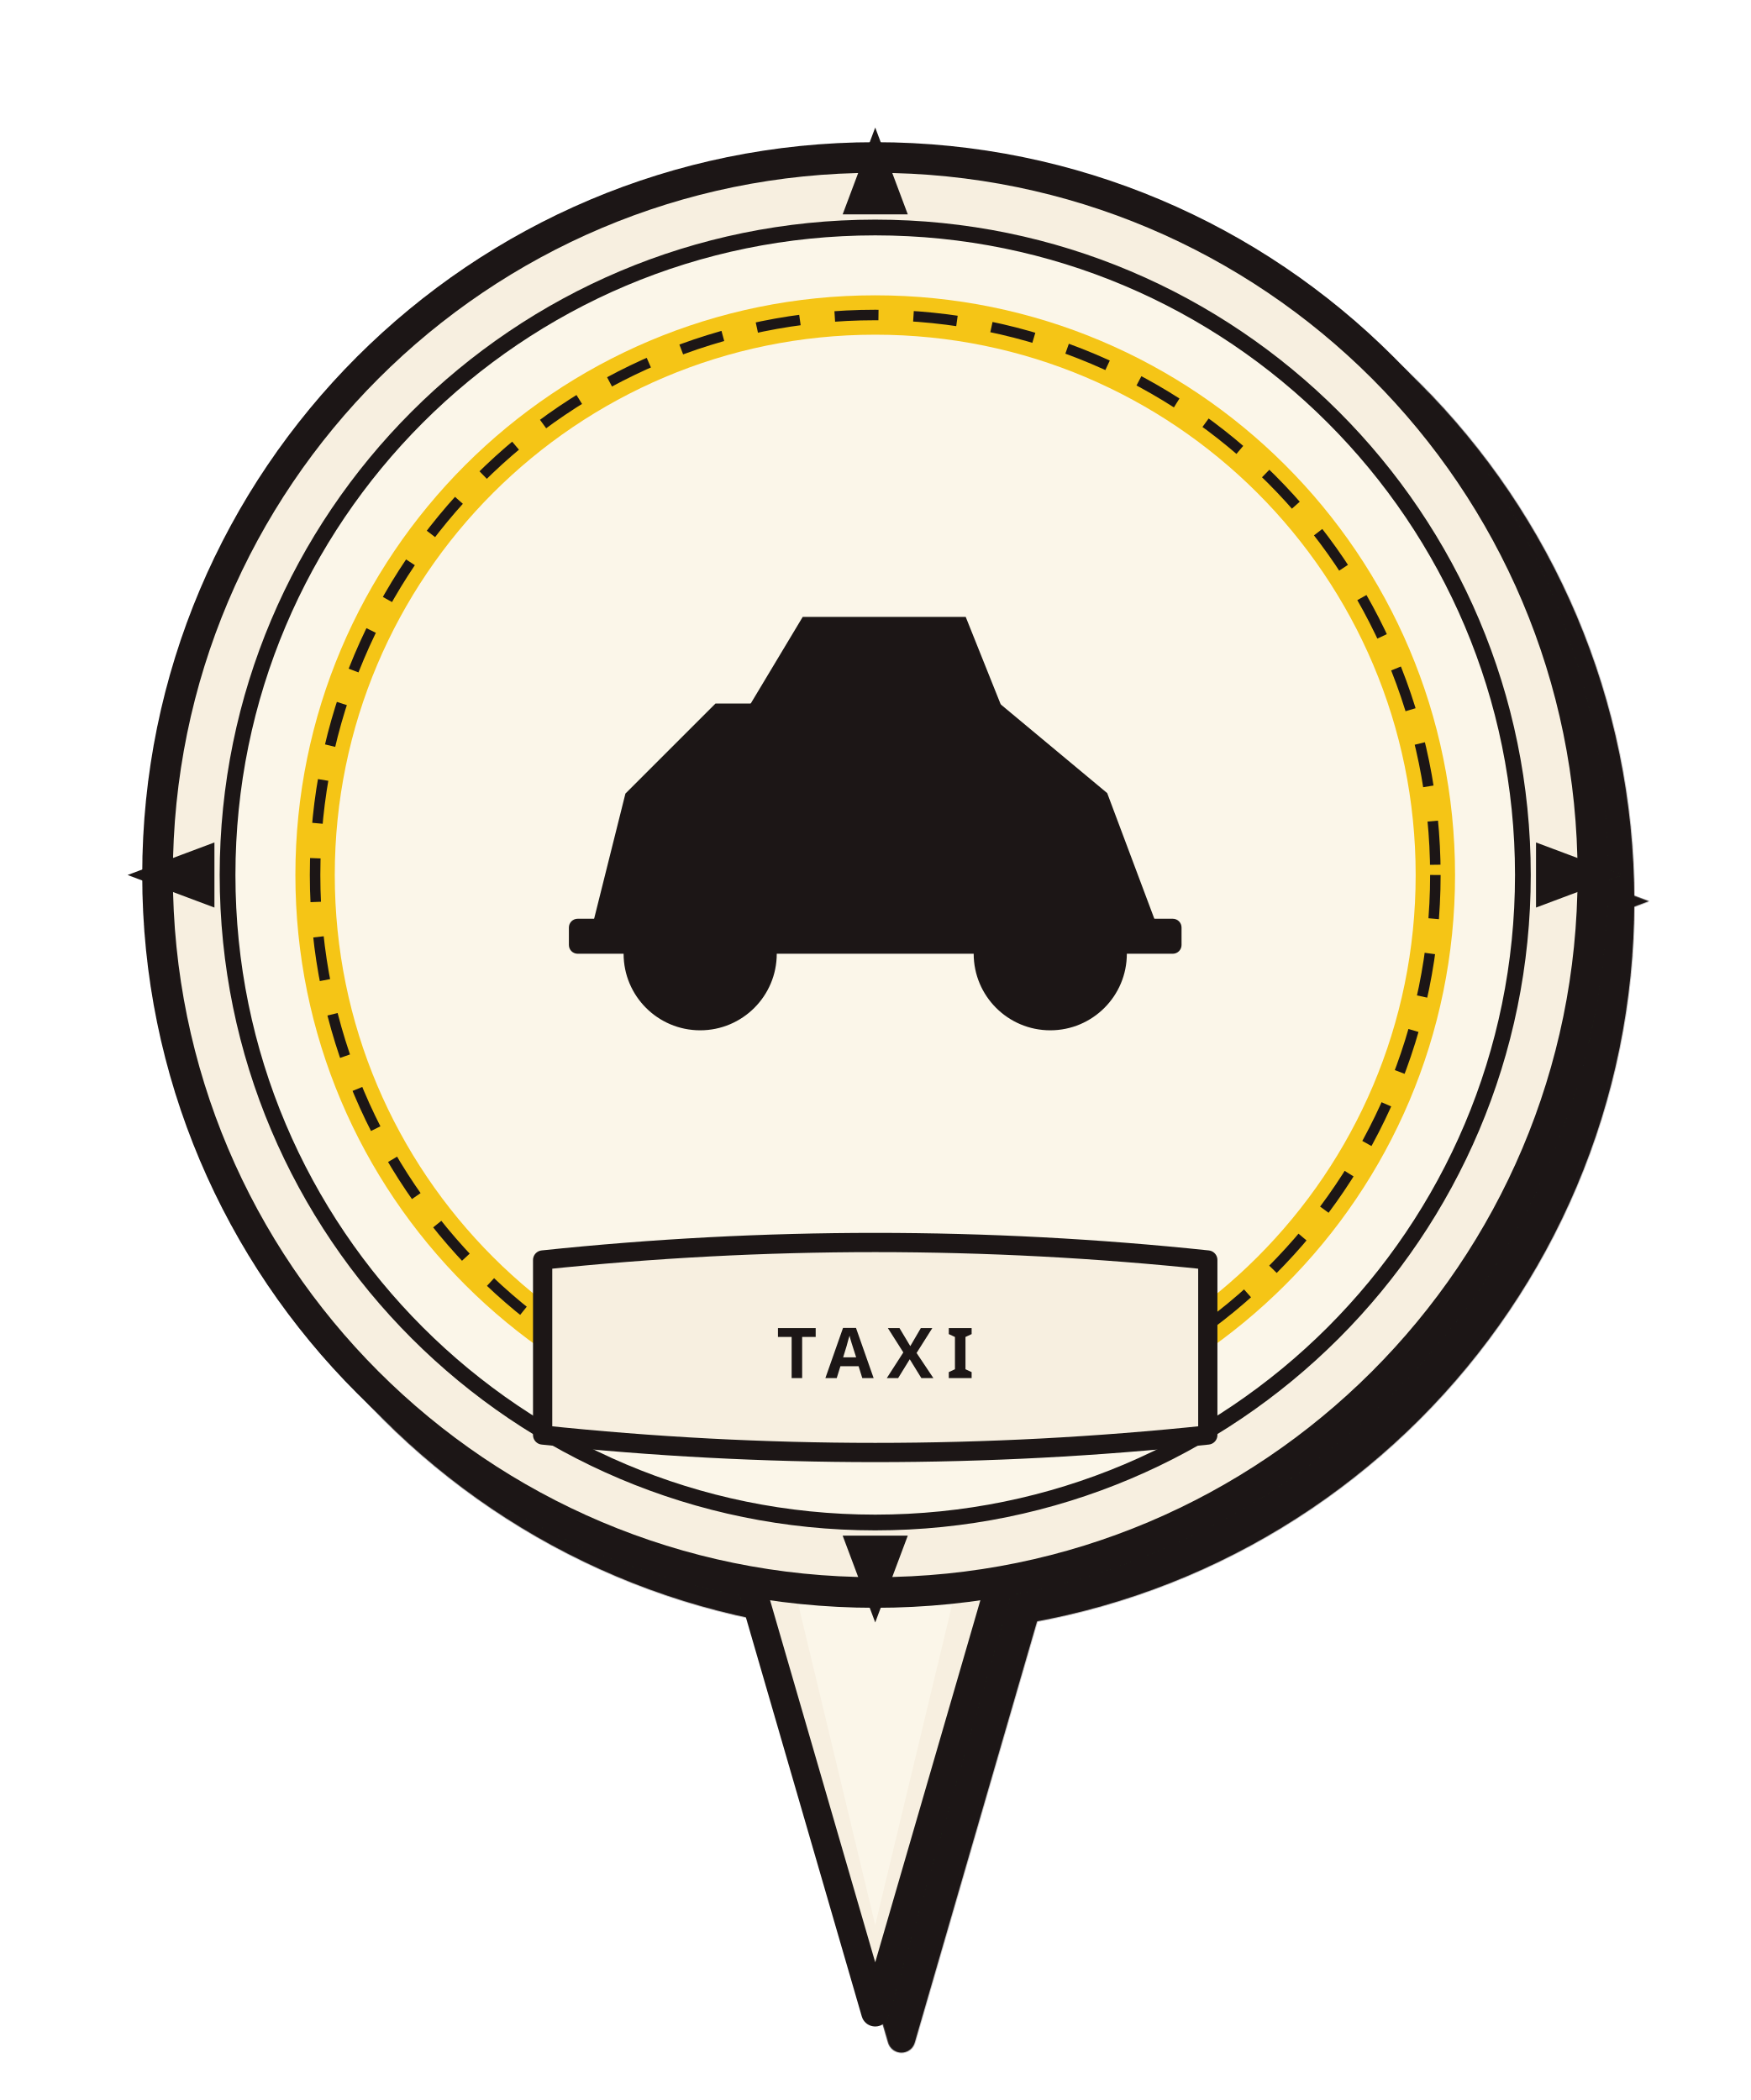
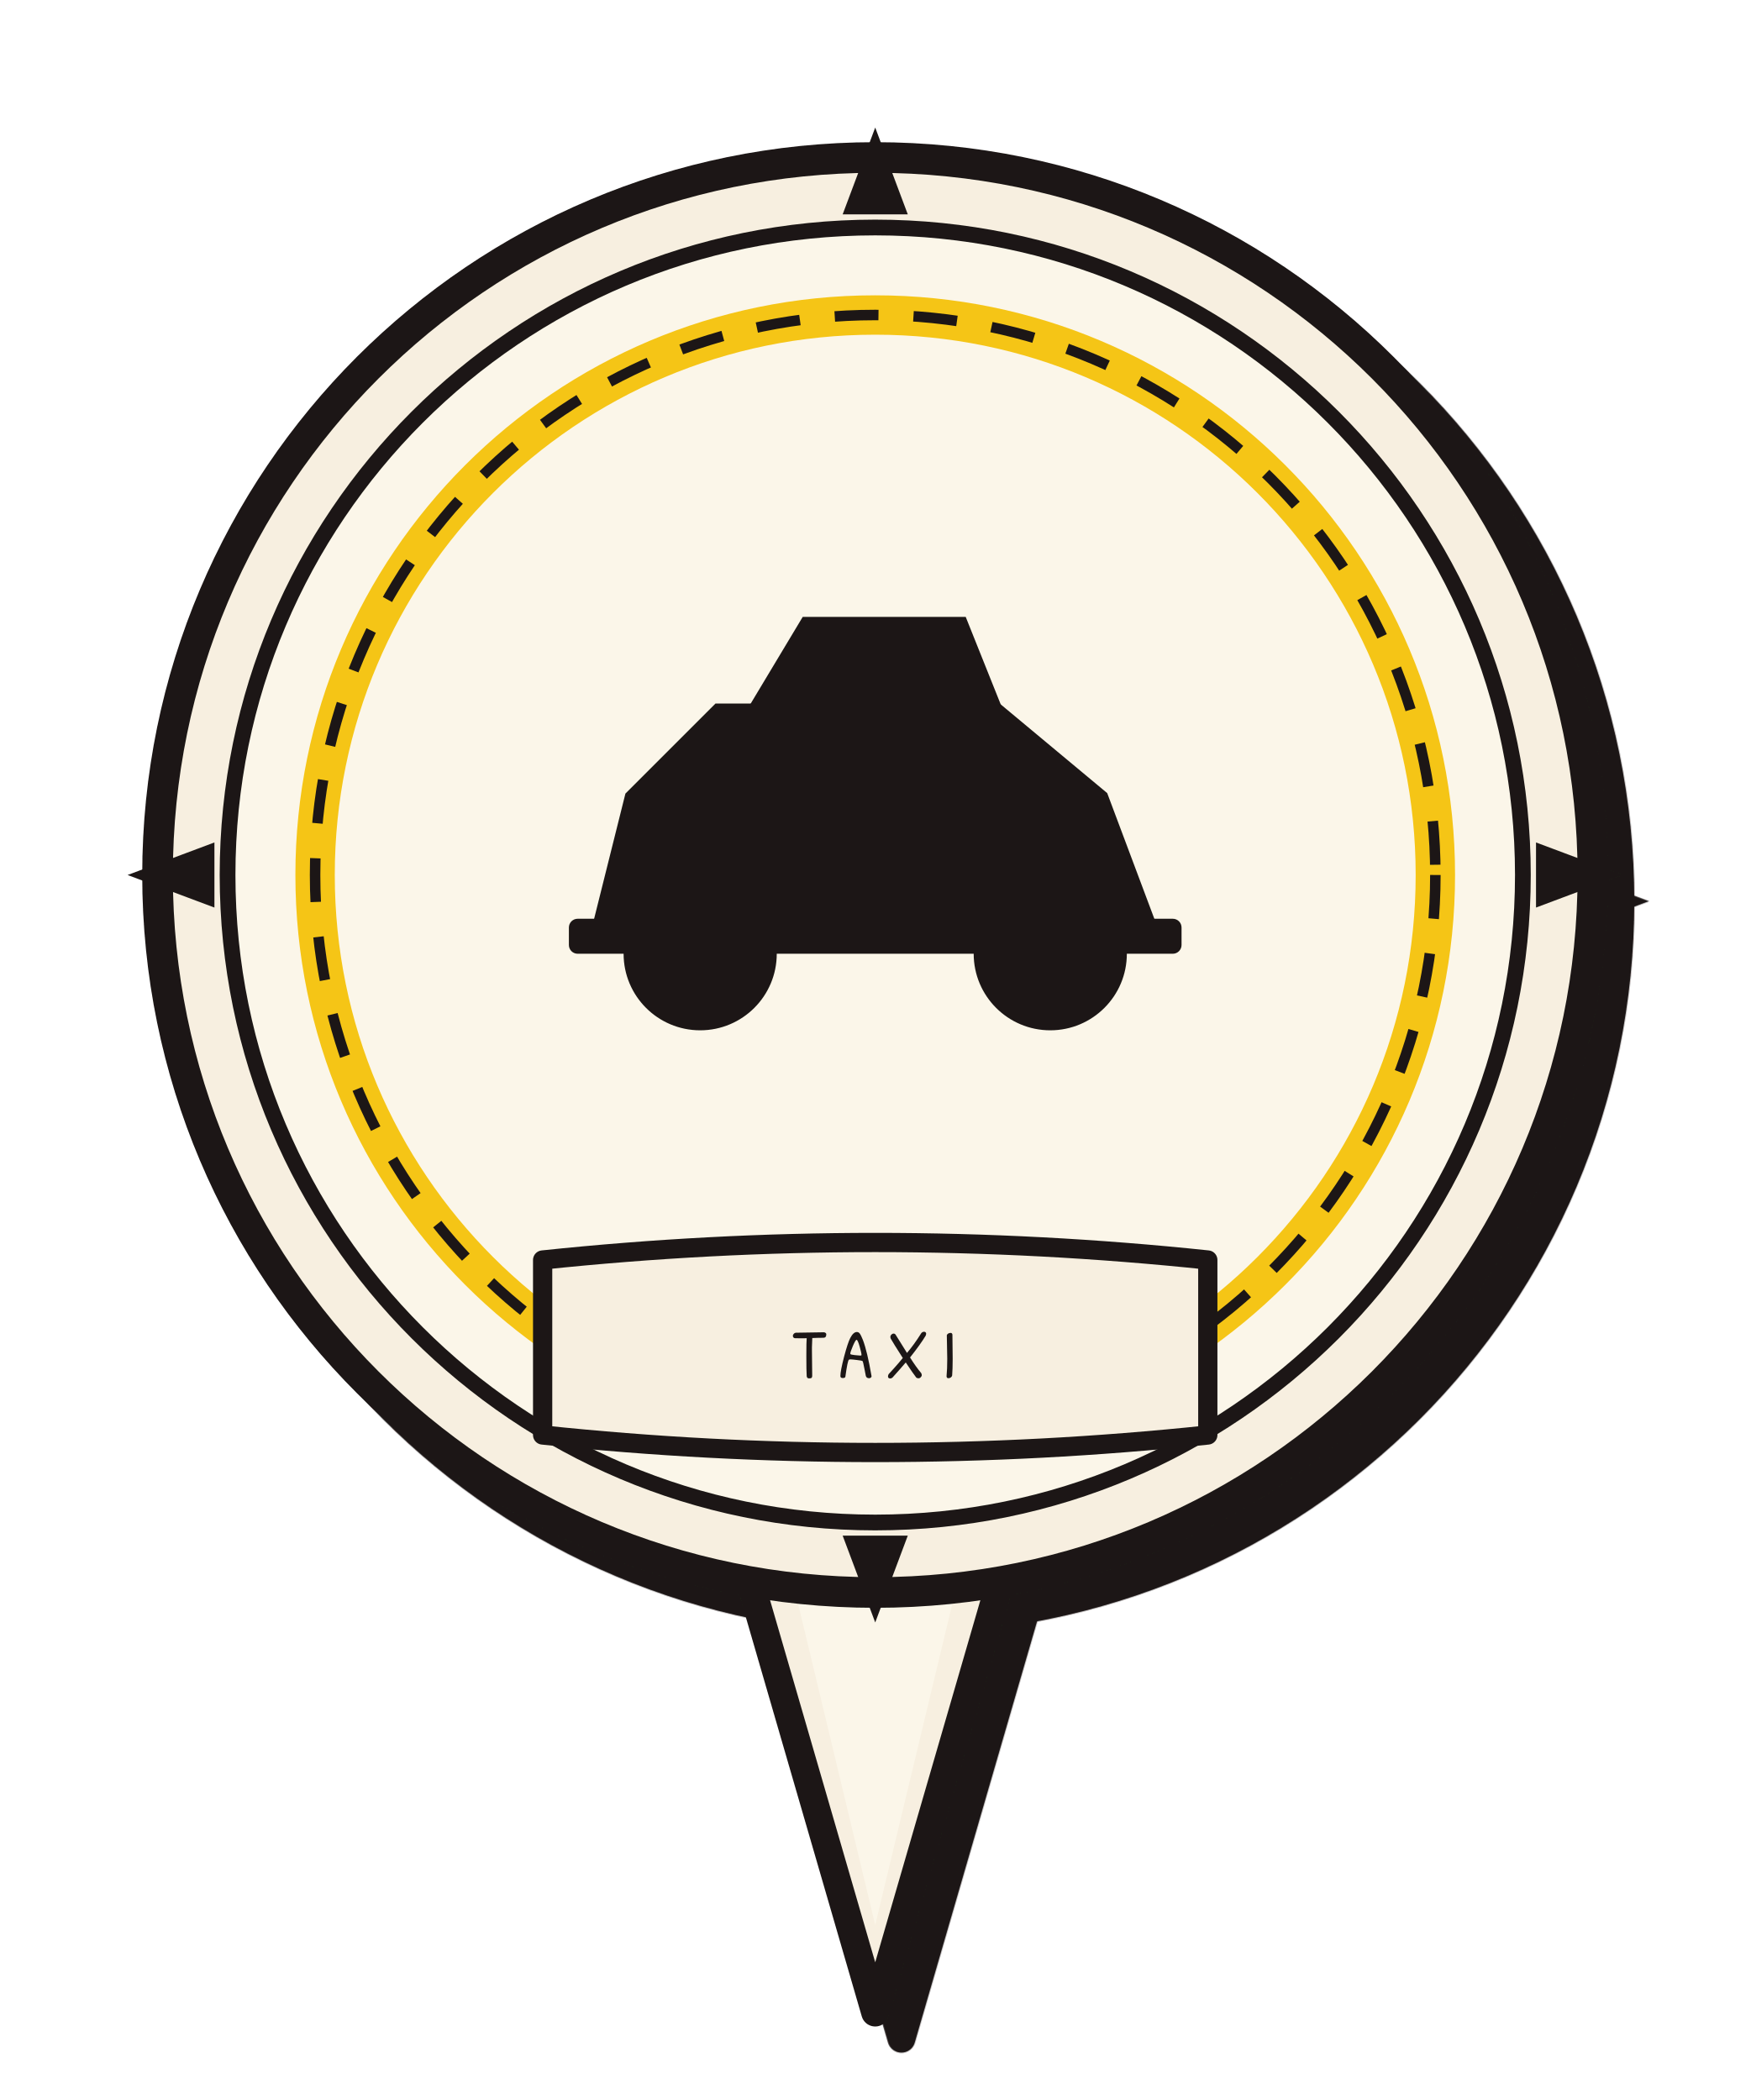
<svg xmlns="http://www.w3.org/2000/svg" viewBox="0 0 200 240" width="100%" height="100%">
  <defs>
    <filter id="comicShadow" x="-20%" y="-20%" width="150%" height="150%">
      <feDropShadow id="station-shadow" dx="3" dy="3" stdDeviation="0" flood-color="#1C1917" flood-opacity="1" />
    </filter>
  </defs>
  <g filter="url(#comicShadow)">
    <polygon points="100,230 82,168 118,168" fill="#F7EFE0" stroke="#1C1917" stroke-width="3.2" stroke-linejoin="round" />
    <polygon id="station-pin-inner" points="100,220 88,170 112,170" fill="#FBF6E9" />
    <circle cx="100" cy="100" r="82" fill="#F7EFE0" stroke="#1C1917" stroke-width="3.5" />
    <circle cx="100" cy="100" r="74" fill="#FBF6E9" stroke="#1C1917" stroke-width="1.8" />
    <circle id="station-accent" cx="100" cy="100" r="64" fill="none" stroke="#F5C518" stroke-width="4.5" stroke-linecap="round" />
    <circle cx="100" cy="100" r="64" fill="none" stroke="#1C1917" stroke-width="1.2" stroke-dasharray="5,4" />
    <g fill="#1C1917" stroke="#1C1917" stroke-width="1">
      <path d="M 100,16 L 103,24 L 97,24 Z" />
      <path d="M 100,184 L 103,176 L 97,176 Z" />
      <path d="M 16,100 L 24,103 L 24,97 Z" />
      <path d="M 184,100 L 176,103 L 176,97 Z" />
    </g>
    <g id="station-glyph" transform="translate(100, 95)">
      <path d="M -32,12 L -28,-4 L -18,-14 L 14,-14 L 26,-4 L 32,12 Z" fill="#1C1917" stroke="#1C1917" stroke-width="1.2" />
      <path d="M -14,-14 L -8,-24 L 10,-24 L 14,-14 Z" fill="#1C1917" stroke="#1C1917" stroke-width="1" />
      <circle cx="-20" cy="14" r="8" fill="#1C1917" stroke="#1C1917" stroke-width="1.5" />
      <circle cx="-20" cy="14" r="3" fill="#1C1917" />
      <circle cx="20" cy="14" r="8" fill="#1C1917" stroke="#1C1917" stroke-width="1.5" />
      <circle cx="20" cy="14" r="3" fill="#1C1917" />
      <rect x="-35" y="10" width="70" height="4" rx="1" fill="#1C1917" />
    </g>
    <g transform="translate(100, 154)">
      <path id="M -35,-10 Q 0,-14 35,-10 Q 35,10 35,10 Q 0,14 -35,10 Z" d="M -38,-10 Q 0,-14 38,-10 Q 38,10 38,10 Q 0,14 -38,10 Z" fill="#F7EFE0" stroke="#1C1917" stroke-width="2.2" stroke-linejoin="round" />
-       <text id="station-label" x="0" y="3.5" font-family="'Patrick Hand', 'Comic Neue', sans-serif" font-size="8" font-weight="bold" fill="#1C1917" text-anchor="middle" letter-spacing="1.5">TAXI</text>
+       <g id="station-label" fill="#1C1917">
+         <path d="M-9.07,-1.69 L-5.83,-1.74 Q-5.59,-1.67 -5.59,-1.51 Q-5.59,-1.11 -5.92,-1.11 Q-6.52,-1.11 -7.19,-1.08 Q-7.23,-0.39 -7.23,-0.04 Q-7.23,0.31 -7.23,0.40 L-7.20,3.21 Q-7.20,3.46 -7.33,3.50 Q-7.43,3.53 -7.57,3.53 Q-7.80,3.53 -7.83,3.27 Q-7.87,2.65 -7.87,0.97 Q-7.87,-0.72 -7.83,-1.06 Q-7.99,-1.05 -8.32,-1.05 Q-8.65,-1.05 -9.14,-1.06 Q-9.27,-1.06 -9.34,-1.14 Q-9.41,-1.22 -9.41,-1.34 Q-9.41,-1.45 -9.31,-1.56 Q-9.21,-1.68 -9.07,-1.69 ZM-2.10,-1.77 Q-1.90,-1.77 -1.77,-1.60 Q-1.63,-1.42 -1.41,-0.87 Q-0.91,0.44 -0.43,3.22 Q-0.42,3.25 -0.42,3.31 Q-0.42,3.37 -0.50,3.44 Q-0.57,3.51 -0.71,3.51 Q-0.85,3.51 -0.95,3.44 Q-1.05,3.37 -1.08,3.22 Q-1.11,3.06 -1.20,2.60 Q-1.39,1.59 -1.45,1.55 Q-1.55,1.49 -2.09,1.43 Q-2.63,1.36 -2.81,1.36 Q-2.98,1.36 -3.01,1.40 Q-3.16,1.52 -3.41,3.34 Q-3.44,3.49 -3.71,3.49 Q-3.98,3.49 -3.98,3.26 Q-3.98,2.68 -3.56,1.06 Q-3.13,-0.56 -2.85,-1.09 Q-2.50,-1.77 -2.10,-1.77 ZM-2.13,-0.88 Q-2.25,-0.88 -2.55,-0.18 Q-2.85,0.53 -2.85,0.70 Q-2.85,0.74 -2.83,0.76 Q-2.77,0.82 -2.33,0.87 Q-1.89,0.92 -1.74,0.92 Q-1.60,0.92 -1.58,0.90 Q-1.57,0.88 -1.57,0.77 Q-1.57,0.66 -1.78,-0.11 Q-2.00,-0.88 -2.13,-0.88 ZM1.73,3.54 Q1.46,3.54 1.46,3.31 Q1.46,3.18 1.53,3.05 Q1.59,2.98 2.14,2.38 Q2.69,1.77 3.15,1.20 Q2.06,-0.50 1.77,-1.02 Q1.73,-1.12 1.73,-1.23 Q1.73,-1.35 1.84,-1.47 Q1.96,-1.59 2.11,-1.59 Q2.25,-1.59 2.34,-1.45 Q3.14,-0.14 3.63,0.62 Q4.46,-0.36 5.21,-1.56 Q5.34,-1.80 5.59,-1.80 Q5.69,-1.80 5.75,-1.74 Q5.82,-1.68 5.82,-1.59 Q5.82,-1.50 5.77,-1.36 Q5.17,-0.36 3.98,1.14 Q4.67,2.24 5.25,2.92 Q5.32,3.05 5.32,3.16 Q5.32,3.28 5.20,3.40 Q5.09,3.52 4.94,3.52 Q4.80,3.52 4.69,3.44 Q4.33,2.98 3.49,1.71 Q2.96,2.34 1.97,3.44 Q1.84,3.54 1.73,3.54 ZM8.62,-1.67 Q8.78,-1.67 8.82,-1.48 Q8.83,-0.56 8.85,1.29 Q8.85,2.42 8.79,3.20 Q8.77,3.32 8.64,3.42 Q8.51,3.51 8.37,3.51 Q8.15,3.51 8.15,3.28 Q8.23,2.48 8.23,1.29 L8.18,-1.40 Q8.21,-1.51 8.33,-1.59 Q8.46,-1.67 8.62,-1.67 Z" />
+       </g>
    </g>
  </g>
</svg>
